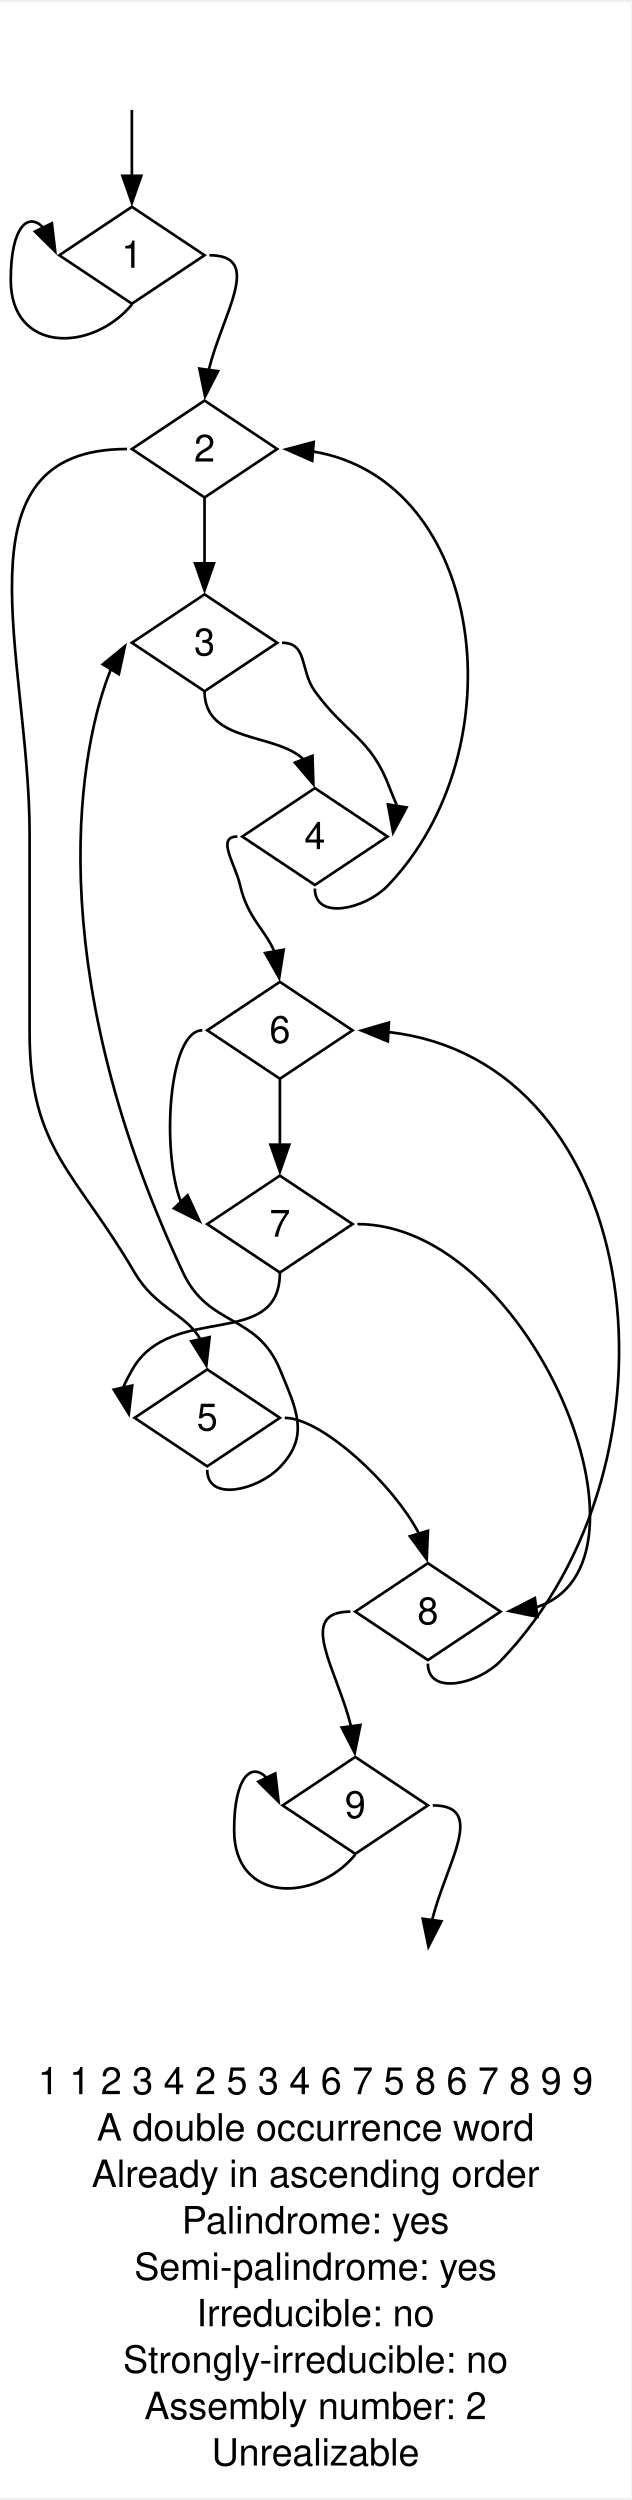
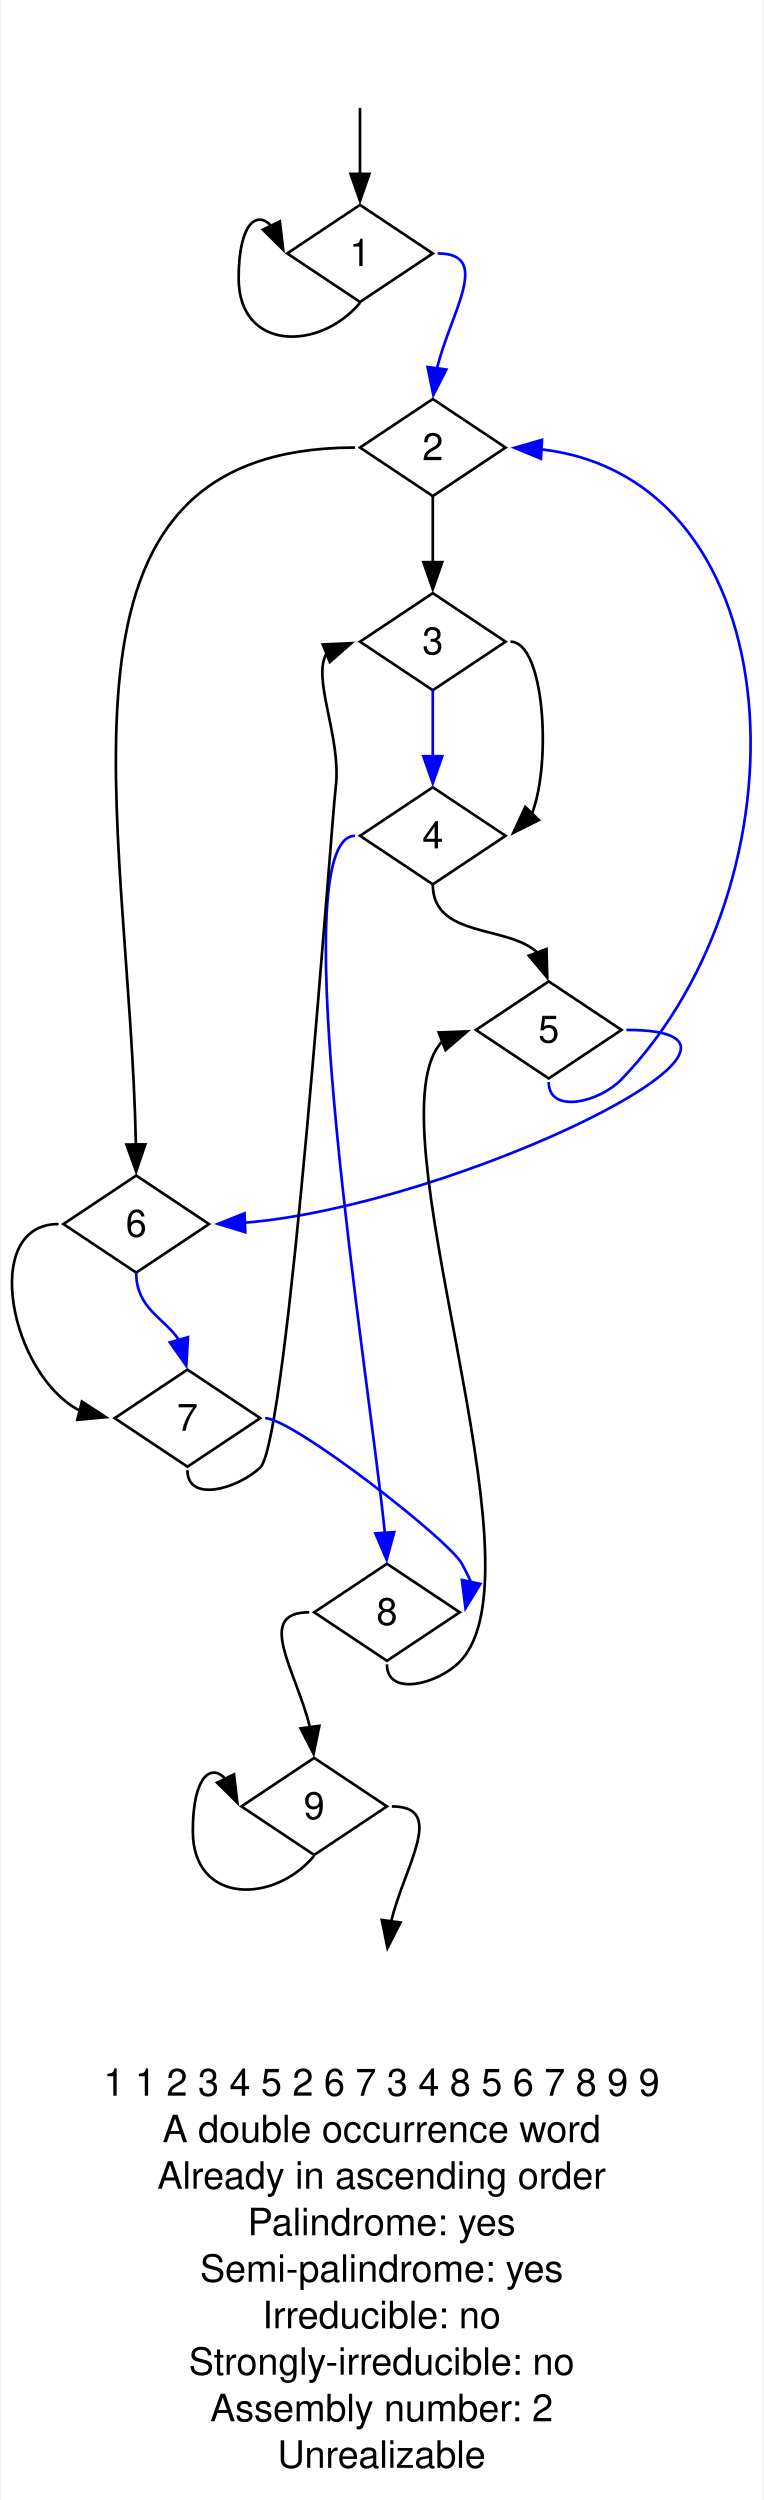
- <svg xmlns="http://www.w3.org/2000/svg" width="234pt" height="927pt" viewBox="0.00 0.00 234.49 927.25">
+ <svg xmlns="http://www.w3.org/2000/svg" width="283pt" height="927pt" viewBox="0.00 0.00 282.52 927.25">
  <g id="graph0" class="graph" transform="scale(1 1) rotate(0) translate(4 923.25)">
-     <polygon fill="white" stroke="none" points="-4,4 -4,-923.25 230.49,-923.25 230.49,4 -4,4" />
-     <text text-anchor="middle" x="113.24" y="-145.95" font-family="Helvetica,sans-Serif" font-size="14.00">1 1 2 3 4 2 5 3 4 6 7 5 8 6 7 8 9 9 </text>
-     <text text-anchor="middle" x="113.24" y="-128.7" font-family="Helvetica,sans-Serif" font-size="14.00">A double occurrence word</text>
-     <text text-anchor="middle" x="113.24" y="-111.45" font-family="Helvetica,sans-Serif" font-size="14.00">Already in ascending order</text>
-     <text text-anchor="middle" x="113.24" y="-94.2" font-family="Helvetica,sans-Serif" font-size="14.00">Palindrome: yes</text>
-     <text text-anchor="middle" x="113.24" y="-76.95" font-family="Helvetica,sans-Serif" font-size="14.00">Semi-palindrome: yes</text>
-     <text text-anchor="middle" x="113.24" y="-59.7" font-family="Helvetica,sans-Serif" font-size="14.00">Irreducible: no</text>
-     <text text-anchor="middle" x="113.24" y="-42.45" font-family="Helvetica,sans-Serif" font-size="14.00">Strongly-irreducible: no</text>
-     <text text-anchor="middle" x="113.24" y="-25.2" font-family="Helvetica,sans-Serif" font-size="14.00">Assembly number: 2</text>
-     <text text-anchor="middle" x="113.24" y="-7.95" font-family="Helvetica,sans-Serif" font-size="14.00">Unrealizable</text>
+     <polygon fill="white" stroke="none" points="-4,4 -4,-923.25 278.52,-923.25 278.52,4 -4,4" />
+     <text text-anchor="middle" x="137.26" y="-145.95" font-family="Helvetica,sans-Serif" font-size="14.00">1 1 2 3 4 5 2 6 7 3 4 8 5 6 7 8 9 9 </text>
+     <text text-anchor="middle" x="137.26" y="-128.7" font-family="Helvetica,sans-Serif" font-size="14.00">A double occurrence word</text>
+     <text text-anchor="middle" x="137.26" y="-111.45" font-family="Helvetica,sans-Serif" font-size="14.00">Already in ascending order</text>
+     <text text-anchor="middle" x="137.26" y="-94.2" font-family="Helvetica,sans-Serif" font-size="14.00">Palindrome: yes</text>
+     <text text-anchor="middle" x="137.26" y="-76.95" font-family="Helvetica,sans-Serif" font-size="14.00">Semi-palindrome: yes</text>
+     <text text-anchor="middle" x="137.26" y="-59.7" font-family="Helvetica,sans-Serif" font-size="14.00">Irreducible: no</text>
+     <text text-anchor="middle" x="137.26" y="-42.45" font-family="Helvetica,sans-Serif" font-size="14.00">Strongly-irreducible: no</text>
+     <text text-anchor="middle" x="137.26" y="-25.2" font-family="Helvetica,sans-Serif" font-size="14.00">Assembly number: 2</text>
+     <text text-anchor="middle" x="137.26" y="-7.95" font-family="Helvetica,sans-Serif" font-size="14.00">Unrealizable</text>
    <g id="node3" class="node">
-       <polygon fill="none" stroke="black" points="45,-847.25 18,-829.25 45,-811.25 72,-829.25 45,-847.25" />
-       <text text-anchor="middle" x="45" y="-824.58" font-family="Helvetica,sans-Serif" font-size="14.00">1</text>
+       <polygon fill="none" stroke="black" points="129.24,-847.25 102.24,-829.25 129.24,-811.25 156.24,-829.25 129.24,-847.25" />
+       <text text-anchor="middle" x="129.24" y="-824.58" font-family="Helvetica,sans-Serif" font-size="14.00">1</text>
    </g>
    <g id="edge1" class="edge">
-       <path fill="none" stroke="black" d="M45,-883.25C45,-871.88 45,-866.57 45,-858.7" />
-       <polygon fill="black" stroke="black" points="48.5,-858.76 45,-848.76 41.5,-858.76 48.5,-858.76" />
+       <path fill="none" stroke="black" d="M129.24,-883.25C129.24,-871.88 129.24,-866.57 129.24,-858.7" />
+       <polygon fill="black" stroke="black" points="132.74,-858.76 129.24,-848.76 125.74,-858.76 132.74,-858.76" />
    </g>
    <g id="edge2" class="edge">
-       <path fill="none" stroke="black" d="M45,-810.93C30,-792.93 0,-792.93 0,-820.09 0,-840.46 6.75,-845.55 12.31,-839.23" />
-       <polygon fill="black" stroke="black" points="15.28,-841.13 16.52,-830.61 8.99,-838.06 15.28,-841.13" />
+       <path fill="none" stroke="black" d="M129.24,-810.93C114.24,-792.93 84.24,-792.93 84.24,-820.09 84.24,-840.46 90.99,-845.55 96.55,-839.23" />
+       <polygon fill="black" stroke="black" points="99.52,-841.13 100.76,-830.61 93.23,-838.06 99.52,-841.13" />
    </g>
    <g id="node4" class="node">
-       <polygon fill="none" stroke="black" points="72,-775.25 45,-757.25 72,-739.25 99,-757.25 72,-775.25" />
-       <text text-anchor="middle" x="72" y="-752.58" font-family="Helvetica,sans-Serif" font-size="14.00">2</text>
+       <polygon fill="none" stroke="black" points="156.24,-775.25 129.24,-757.25 156.24,-739.25 183.24,-757.25 156.24,-775.25" />
+       <text text-anchor="middle" x="156.24" y="-752.58" font-family="Helvetica,sans-Serif" font-size="14.00">2</text>
    </g>
    <g id="edge3" class="edge">
-       <path fill="none" stroke="black" d="M73.81,-829.25C94.17,-829.25 78.71,-807.7 73.53,-786.51" />
-       <polygon fill="black" stroke="black" points="77.02,-786.19 72.2,-776.75 70.08,-787.13 77.02,-786.19" />
+       <path fill="none" stroke="blue" d="M158.05,-829.25C178.41,-829.25 162.95,-807.7 157.77,-786.51" />
+       <polygon fill="blue" stroke="blue" points="161.26,-786.19 156.44,-776.75 154.32,-787.13 161.26,-786.19" />
    </g>
    <g id="node5" class="node">
-       <polygon fill="none" stroke="black" points="72,-703.25 45,-685.25 72,-667.25 99,-685.25 72,-703.25" />
-       <text text-anchor="middle" x="72" y="-680.58" font-family="Helvetica,sans-Serif" font-size="14.00">3</text>
+       <polygon fill="none" stroke="black" points="156.24,-703.25 129.24,-685.25 156.24,-667.25 183.24,-685.25 156.24,-703.25" />
+       <text text-anchor="middle" x="156.24" y="-680.58" font-family="Helvetica,sans-Serif" font-size="14.00">3</text>
    </g>
    <g id="edge4" class="edge">
-       <path fill="none" stroke="black" d="M72,-739.25C72,-727.88 72,-722.57 72,-714.7" />
-       <polygon fill="black" stroke="black" points="75.5,-714.76 72,-704.76 68.5,-714.76 75.5,-714.76" />
+       <path fill="none" stroke="black" d="M156.24,-739.25C156.24,-727.88 156.24,-722.57 156.24,-714.7" />
+       <polygon fill="black" stroke="black" points="159.74,-714.76 156.24,-704.76 152.74,-714.76 159.74,-714.76" />
+     </g>
+     <g id="node8" class="node">
+       <polygon fill="none" stroke="black" points="46.24,-487.25 19.24,-469.25 46.24,-451.25 73.24,-469.25 46.24,-487.25" />
+       <text text-anchor="middle" x="46.24" y="-464.57" font-family="Helvetica,sans-Serif" font-size="14.00">6</text>
+     </g>
+     <g id="edge8" class="edge">
+       <path fill="none" stroke="black" d="M127.42,-757.25C5.91,-757.25 43.72,-621.19 46.12,-498.68" />
+       <polygon fill="black" stroke="black" points="49.62,-498.8 46.22,-488.76 42.62,-498.73 49.62,-498.8" />
+     </g>
+     <g id="node6" class="node">
+       <polygon fill="none" stroke="black" points="156.24,-631.25 129.24,-613.25 156.24,-595.25 183.24,-613.25 156.24,-631.25" />
+       <text text-anchor="middle" x="156.24" y="-608.58" font-family="Helvetica,sans-Serif" font-size="14.00">4</text>
+     </g>
+     <g id="edge5" class="edge">
+       <path fill="none" stroke="blue" d="M156.24,-667.25C156.24,-655.88 156.24,-650.57 156.24,-642.7" />
+       <polygon fill="blue" stroke="blue" points="159.74,-642.76 156.24,-632.76 152.74,-642.76 159.74,-642.76" />
+     </g>
+     <g id="edge11" class="edge">
+       <path fill="none" stroke="black" d="M185.05,-685.25C197.68,-685.25 200.34,-640.42 193.04,-621.51" />
+       <polygon fill="black" stroke="black" points="195.57,-619.09 186.1,-614.34 190.54,-623.96 195.57,-619.09" />
    </g>
    <g id="node7" class="node">
-       <polygon fill="none" stroke="black" points="73,-415.25 46,-397.25 73,-379.25 100,-397.25 73,-415.25" />
-       <text text-anchor="middle" x="73" y="-392.57" font-family="Helvetica,sans-Serif" font-size="14.00">5</text>
+       <polygon fill="none" stroke="black" points="199.24,-559.25 172.24,-541.25 199.24,-523.25 226.24,-541.25 199.24,-559.25" />
+       <text text-anchor="middle" x="199.24" y="-536.58" font-family="Helvetica,sans-Serif" font-size="14.00">5</text>
+     </g>
+     <g id="edge6" class="edge">
+       <path fill="none" stroke="black" d="M156.24,-595.25C156.24,-575 184.62,-580.34 195.27,-569.69" />
+       <polygon fill="black" stroke="black" points="198.42,-571.26 198.7,-560.66 191.88,-568.77 198.42,-571.26" />
+     </g>
+     <g id="node10" class="node">
+       <polygon fill="none" stroke="black" points="139.24,-343.25 112.24,-325.25 139.24,-307.25 166.24,-325.25 139.24,-343.25" />
+       <text text-anchor="middle" x="139.24" y="-320.57" font-family="Helvetica,sans-Serif" font-size="14.00">8</text>
+     </g>
+     <g id="edge12" class="edge">
+       <path fill="none" stroke="blue" d="M127.42,-613.25C99.86,-613.25 132.86,-411.03 138.46,-354.63" />
+       <polygon fill="blue" stroke="blue" points="141.94,-354.98 139.13,-344.76 134.96,-354.5 141.94,-354.98" />
    </g>
    <g id="edge7" class="edge">
-       <path fill="none" stroke="black" d="M43.19,-757.25C-22.37,-757.25 7,-679.81 7,-614.25 7,-614.25 7,-614.25 7,-540.25 7,-497.06 24.23,-488.55 46,-451.25 53.72,-438.02 65.44,-435.67 70.52,-426.32" />
-       <polygon fill="black" stroke="black" points="73.9,-427.25 72.67,-416.73 67.07,-425.72 73.9,-427.25" />
+       <path fill="none" stroke="blue" d="M199.24,-521.93C199.24,-509.92 217.9,-514.28 226.24,-522.93 296.89,-596.24 291.33,-745.62 196.42,-756.61" />
+       <polygon fill="blue" stroke="blue" points="196.35,-753.11 186.56,-757.16 196.74,-760.1 196.35,-753.11" />
    </g>
-     <g id="node6" class="node">
-       <polygon fill="none" stroke="black" points="113,-631.25 86,-613.25 113,-595.25 140,-613.25 113,-631.25" />
-       <text text-anchor="middle" x="113" y="-608.58" font-family="Helvetica,sans-Serif" font-size="14.00">4</text>
+     <g id="edge14" class="edge">
+       <path fill="none" stroke="blue" d="M228.05,-541.25C299.68,-541.25 164.05,-475.84 86.1,-469.71" />
+       <polygon fill="blue" stroke="blue" points="86.7,-466.23 76.56,-469.31 86.41,-473.23 86.7,-466.23" />
    </g>
-     <g id="edge5" class="edge">
-       <path fill="none" stroke="black" d="M72,-667.25C72,-647.74 98.55,-652.02 108.92,-641.8" />
-       <polygon fill="black" stroke="black" points="112.11,-643.25 112.45,-632.66 105.58,-640.73 112.11,-643.25" />
+     <g id="node9" class="node">
+       <polygon fill="none" stroke="black" points="65.24,-415.25 38.24,-397.25 65.24,-379.25 92.24,-397.25 65.24,-415.25" />
+       <text text-anchor="middle" x="65.24" y="-392.57" font-family="Helvetica,sans-Serif" font-size="14.00">7</text>
    </g>
    <g id="edge9" class="edge">
-       <path fill="none" stroke="black" d="M100.81,-685.25C110.47,-685.25 107.34,-675.08 113,-667.25 124.85,-650.87 133.75,-650.2 140.81,-631.25 141.6,-629.14 142.66,-626.79 143.59,-624.51" />
-       <polygon fill="black" stroke="black" points="147.07,-624.08 142.05,-614.74 140.15,-625.17 147.07,-624.08" />
+       <path fill="none" stroke="blue" d="M46.24,-451.25C46.24,-437.82 56.7,-434.46 62.1,-426.23" />
+       <polygon fill="blue" stroke="blue" points="65.44,-427.28 64.82,-416.71 58.71,-425.36 65.44,-427.28" />
    </g>
-     <g id="edge6" class="edge">
-       <path fill="none" stroke="black" d="M113,-593.93C113,-581.92 131.67,-586.28 140,-594.93 188.78,-645.55 176.58,-745.92 112.07,-756.37" />
-       <polygon fill="black" stroke="black" points="112.02,-752.86 102.32,-757.13 112.56,-759.84 112.02,-752.86" />
-     </g>
-     <g id="node8" class="node">
-       <polygon fill="none" stroke="black" points="100,-559.25 73,-541.25 100,-523.25 127,-541.25 100,-559.25" />
-       <text text-anchor="middle" x="100" y="-536.58" font-family="Helvetica,sans-Serif" font-size="14.00">6</text>
+     <g id="edge15" class="edge">
+       <path fill="none" stroke="black" d="M17.42,-469.25C-11.79,-469.25 -0.41,-413.14 25.43,-399.98" />
+       <polygon fill="black" stroke="black" points="26.1,-403.43 34.96,-397.62 24.41,-396.63 26.1,-403.43" />
    </g>
    <g id="edge10" class="edge">
-       <path fill="none" stroke="black" d="M84.19,-613.25C76.17,-613.25 83.42,-603.06 85.19,-595.25 88,-582.86 94.67,-578.58 98.01,-570.33" />
-       <polygon fill="black" stroke="black" points="101.41,-571.2 99.73,-560.74 94.52,-569.97 101.41,-571.2" />
+       <path fill="none" stroke="black" d="M65.24,-377.93C65.24,-365.92 83.44,-370.76 92.24,-378.93 102.57,-388.53 118.53,-617.25 120.24,-631.25 122.51,-649.84 111.08,-671.98 116.99,-681.05" />
+       <polygon fill="black" stroke="black" points="115.44,-684.2 126.02,-684.69 118.05,-677.71 115.44,-684.2" />
    </g>
-     <g id="edge8" class="edge">
-       <path fill="none" stroke="black" d="M73,-377.93C73,-365.92 91.67,-370.28 100,-378.93 111.2,-390.55 106.18,-400.34 100,-415.25 91.34,-436.16 73.61,-430.76 64,-451.25 9.46,-567.58 26.21,-648.78 37.29,-675.6" />
-       <polygon fill="black" stroke="black" points="34.2,-677.25 42.4,-683.96 40.17,-673.6 34.2,-677.25" />
-     </g>
-     <g id="node10" class="node">
-       <polygon fill="none" stroke="black" points="155,-343.25 128,-325.25 155,-307.25 182,-325.25 155,-343.25" />
-       <text text-anchor="middle" x="155" y="-320.57" font-family="Helvetica,sans-Serif" font-size="14.00">8</text>
+     <g id="edge16" class="edge">
+       <path fill="none" stroke="blue" d="M94.05,-397.25C104.14,-397.25 162.26,-352.13 167.05,-343.25 168.18,-341.16 169.43,-338.72 170.43,-336.33" />
+       <polygon fill="blue" stroke="blue" points="173.89,-335.77 168.37,-326.73 167.04,-337.24 173.89,-335.77" />
    </g>
    <g id="edge13" class="edge">
-       <path fill="none" stroke="black" d="M101.81,-397.25C115.56,-397.25 142.31,-372.48 151.67,-354.23" />
-       <polygon fill="black" stroke="black" points="155.01,-355.28 154.56,-344.7 148.31,-353.25 155.01,-355.28" />
-     </g>
-     <g id="node9" class="node">
-       <polygon fill="none" stroke="black" points="100,-487.25 73,-469.25 100,-451.25 127,-469.25 100,-487.25" />
-       <text text-anchor="middle" x="100" y="-464.57" font-family="Helvetica,sans-Serif" font-size="14.00">7</text>
-     </g>
-     <g id="edge11" class="edge">
-       <path fill="none" stroke="black" d="M100,-523.25C100,-511.88 100,-506.57 100,-498.7" />
-       <polygon fill="black" stroke="black" points="103.5,-498.76 100,-488.76 96.5,-498.76 103.5,-498.76" />
-     </g>
-     <g id="edge15" class="edge">
-       <path fill="none" stroke="black" d="M71.19,-541.25C58.56,-541.25 55.9,-496.42 63.2,-477.51" />
-       <polygon fill="black" stroke="black" points="65.7,-479.96 70.14,-470.34 60.67,-475.09 65.7,-479.96" />
-     </g>
-     <g id="edge12" class="edge">
-       <path fill="none" stroke="black" d="M100,-451.25C100,-422.1 59.73,-440.51 45.19,-415.25 44,-413.19 42.72,-410.77 41.72,-408.38" />
-       <polygon fill="black" stroke="black" points="45.12,-409.25 43.86,-398.73 38.28,-407.74 45.12,-409.25" />
-     </g>
-     <g id="edge16" class="edge">
-       <path fill="none" stroke="black" d="M128.81,-469.25C193.17,-469.25 245.61,-342.16 194.92,-326.77" />
-       <polygon fill="black" stroke="black" points="195.69,-323.34 185.31,-325.46 194.75,-330.28 195.69,-323.34" />
-     </g>
-     <g id="edge14" class="edge">
-       <path fill="none" stroke="black" d="M155,-305.93C155,-293.92 173.67,-298.28 182,-306.93 253.42,-381.05 236.96,-529.98 140.05,-540.64" />
-       <polygon fill="black" stroke="black" points="140.12,-537.14 130.32,-541.17 140.5,-544.13 140.12,-537.14" />
+       <path fill="none" stroke="black" d="M139.24,-305.93C139.24,-293.92 157.83,-298.36 166.24,-306.93 199.57,-340.91 131.95,-508.55 159.86,-537.11" />
+       <polygon fill="black" stroke="black" points="158.43,-540.31 169.02,-540.7 160.98,-533.79 158.43,-540.31" />
    </g>
    <g id="node11" class="node">
-       <polygon fill="none" stroke="black" points="128,-271.25 101,-253.25 128,-235.25 155,-253.25 128,-271.25" />
-       <text text-anchor="middle" x="128" y="-248.57" font-family="Helvetica,sans-Serif" font-size="14.00">9</text>
+       <polygon fill="none" stroke="black" points="112.24,-271.25 85.24,-253.25 112.24,-235.25 139.24,-253.25 112.24,-271.25" />
+       <text text-anchor="middle" x="112.24" y="-248.57" font-family="Helvetica,sans-Serif" font-size="14.00">9</text>
    </g>
    <g id="edge17" class="edge">
-       <path fill="none" stroke="black" d="M126.19,-325.25C105.83,-325.25 121.29,-303.7 126.47,-282.51" />
-       <polygon fill="black" stroke="black" points="129.92,-283.13 127.8,-272.75 122.98,-282.19 129.92,-283.13" />
+       <path fill="none" stroke="black" d="M110.42,-325.25C90.07,-325.25 105.53,-303.7 110.71,-282.51" />
+       <polygon fill="black" stroke="black" points="114.16,-283.13 112.03,-272.75 107.22,-282.19 114.16,-283.13" />
    </g>
    <g id="edge19" class="edge">
-       <path fill="none" stroke="black" d="M156.81,-253.25C177.17,-253.25 161.71,-231.7 156.53,-210.51" />
-       <polygon fill="black" stroke="black" points="160.02,-210.19 155.2,-200.75 153.08,-211.13 160.02,-210.19" />
+       <path fill="none" stroke="black" d="M141.05,-253.25C161.41,-253.25 145.95,-231.7 140.77,-210.51" />
+       <polygon fill="black" stroke="black" points="144.26,-210.19 139.44,-200.75 137.32,-211.13 144.26,-210.19" />
    </g>
    <g id="edge18" class="edge">
-       <path fill="none" stroke="black" d="M128,-234.93C113,-216.93 83,-216.93 83,-244.09 83,-264.46 89.75,-269.55 95.31,-263.23" />
-       <polygon fill="black" stroke="black" points="98.28,-265.13 99.52,-254.61 91.99,-262.06 98.28,-265.13" />
+       <path fill="none" stroke="black" d="M112.24,-234.93C97.24,-216.93 67.24,-216.93 67.24,-244.09 67.24,-264.46 73.99,-269.55 79.55,-263.23" />
+       <polygon fill="black" stroke="black" points="82.52,-265.13 83.76,-254.61 76.23,-262.06 82.52,-265.13" />
    </g>
  </g>
</svg>
